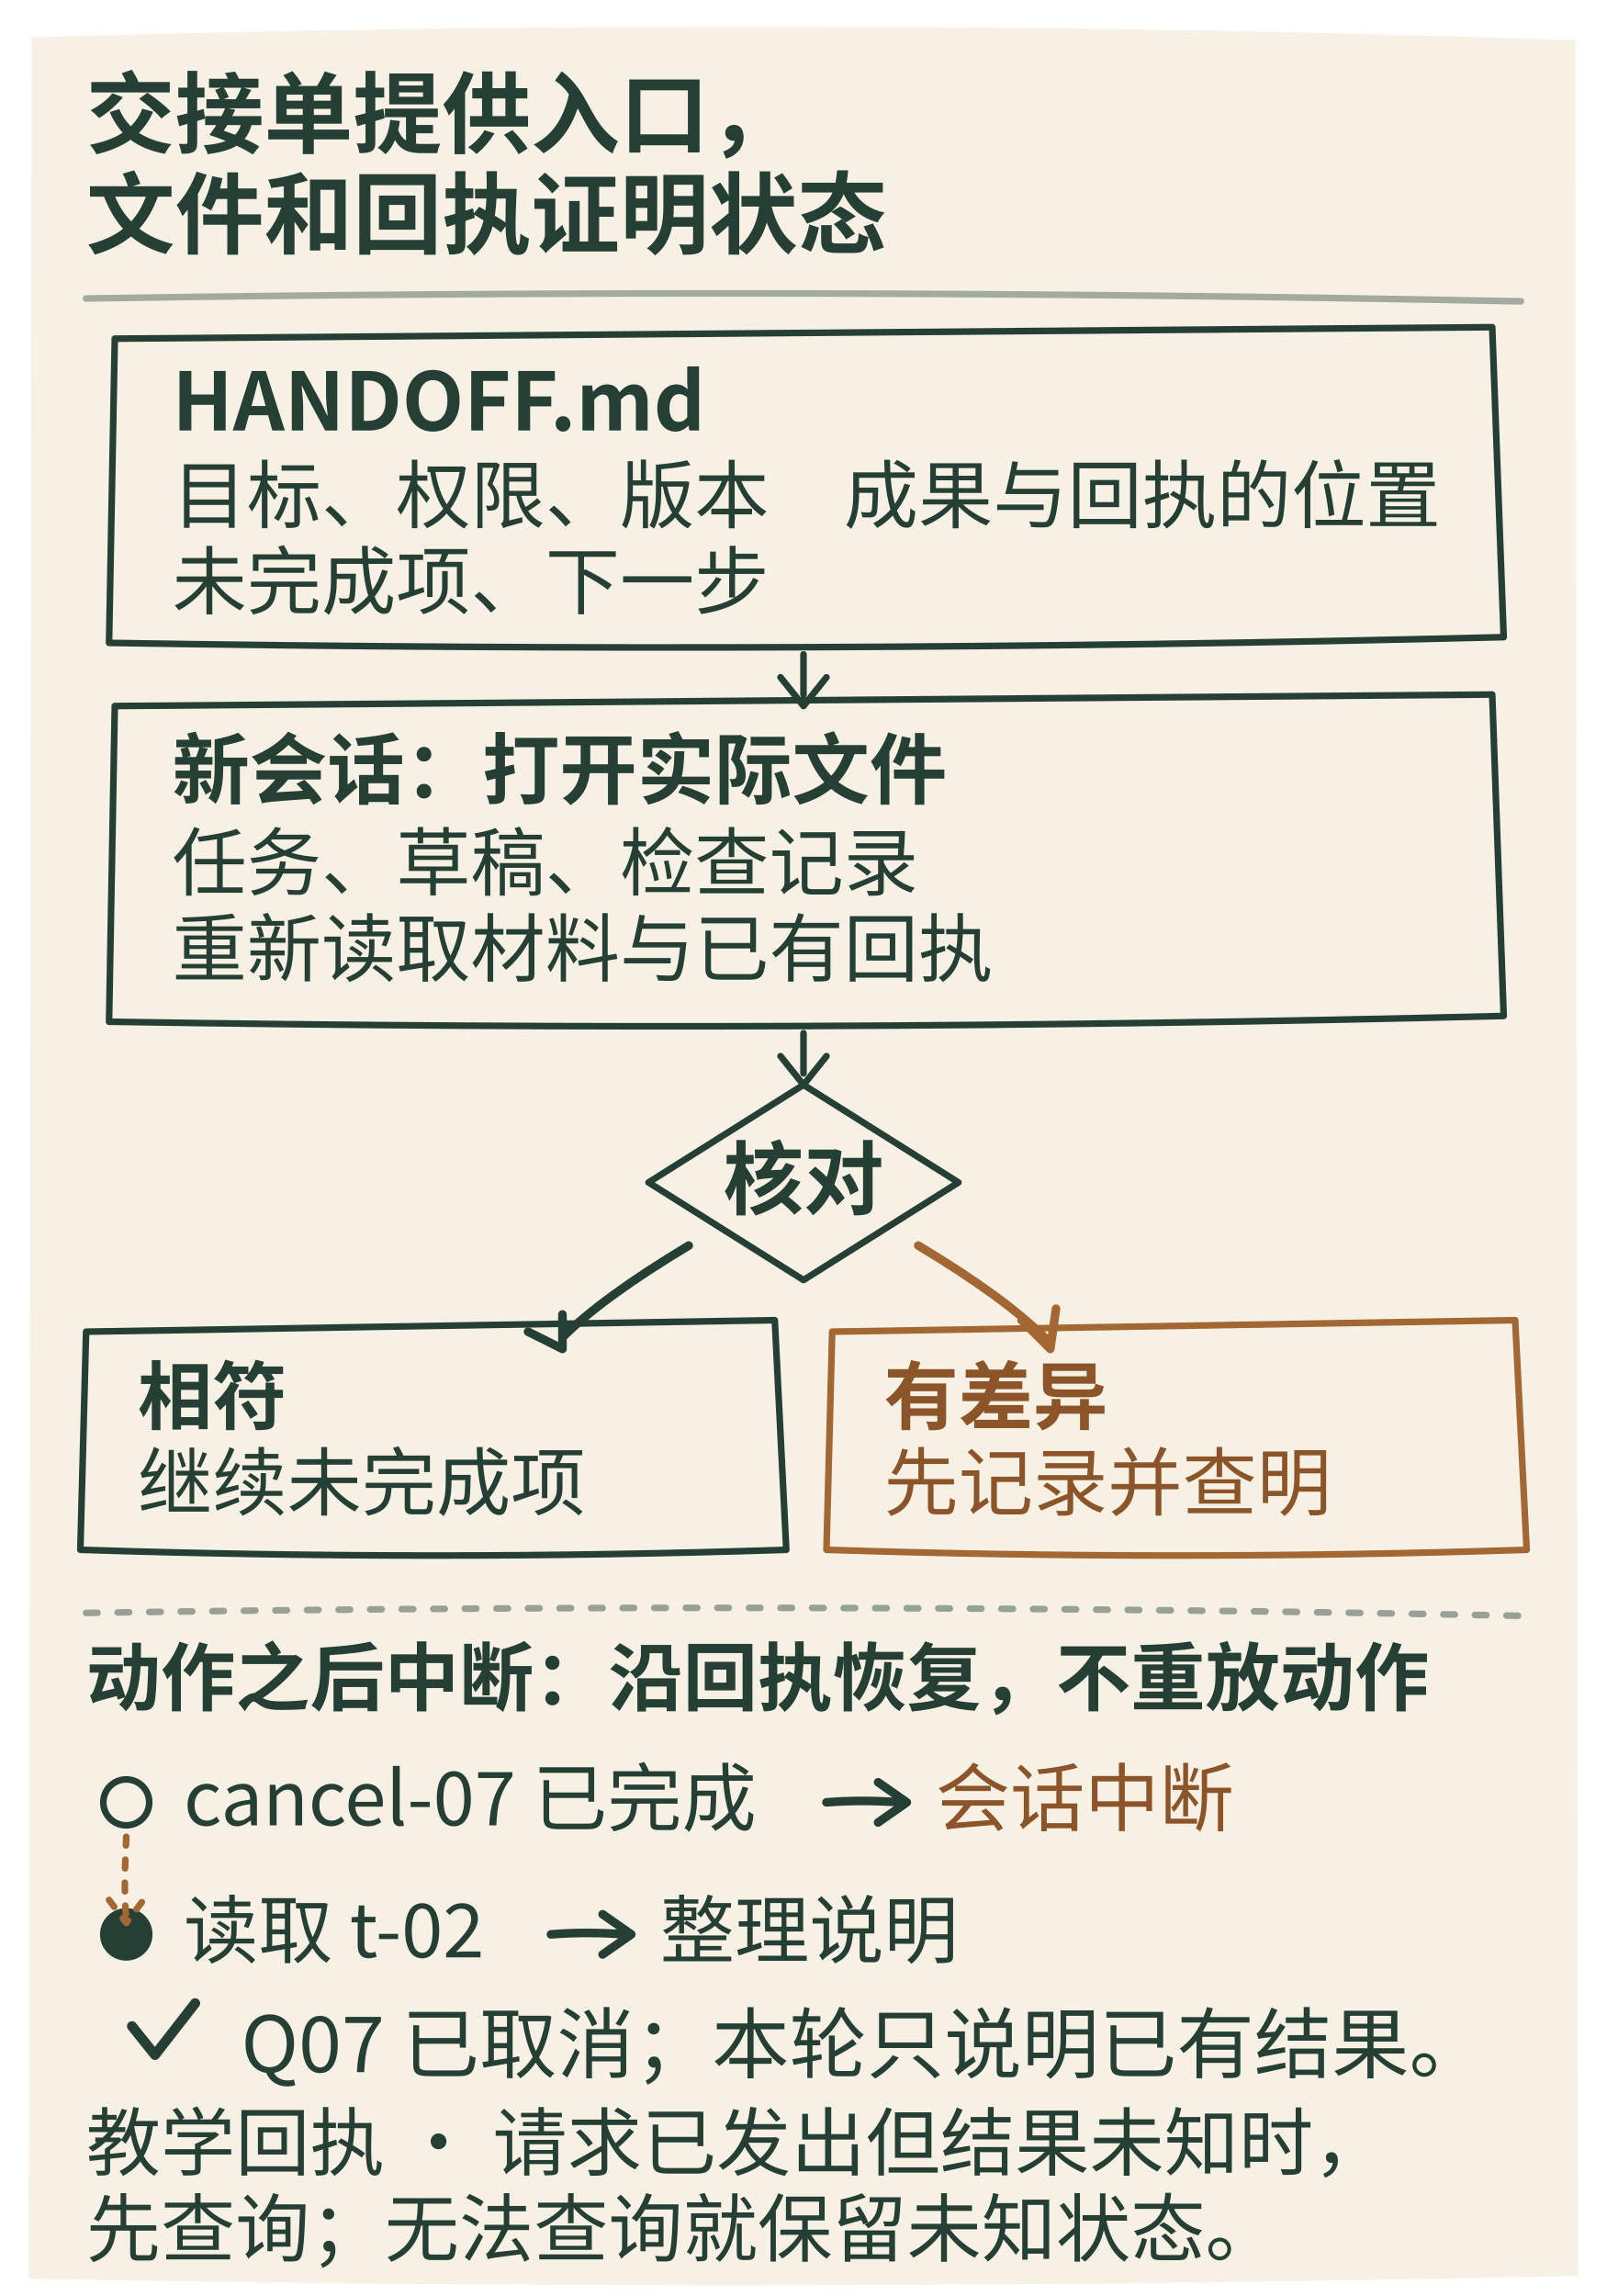
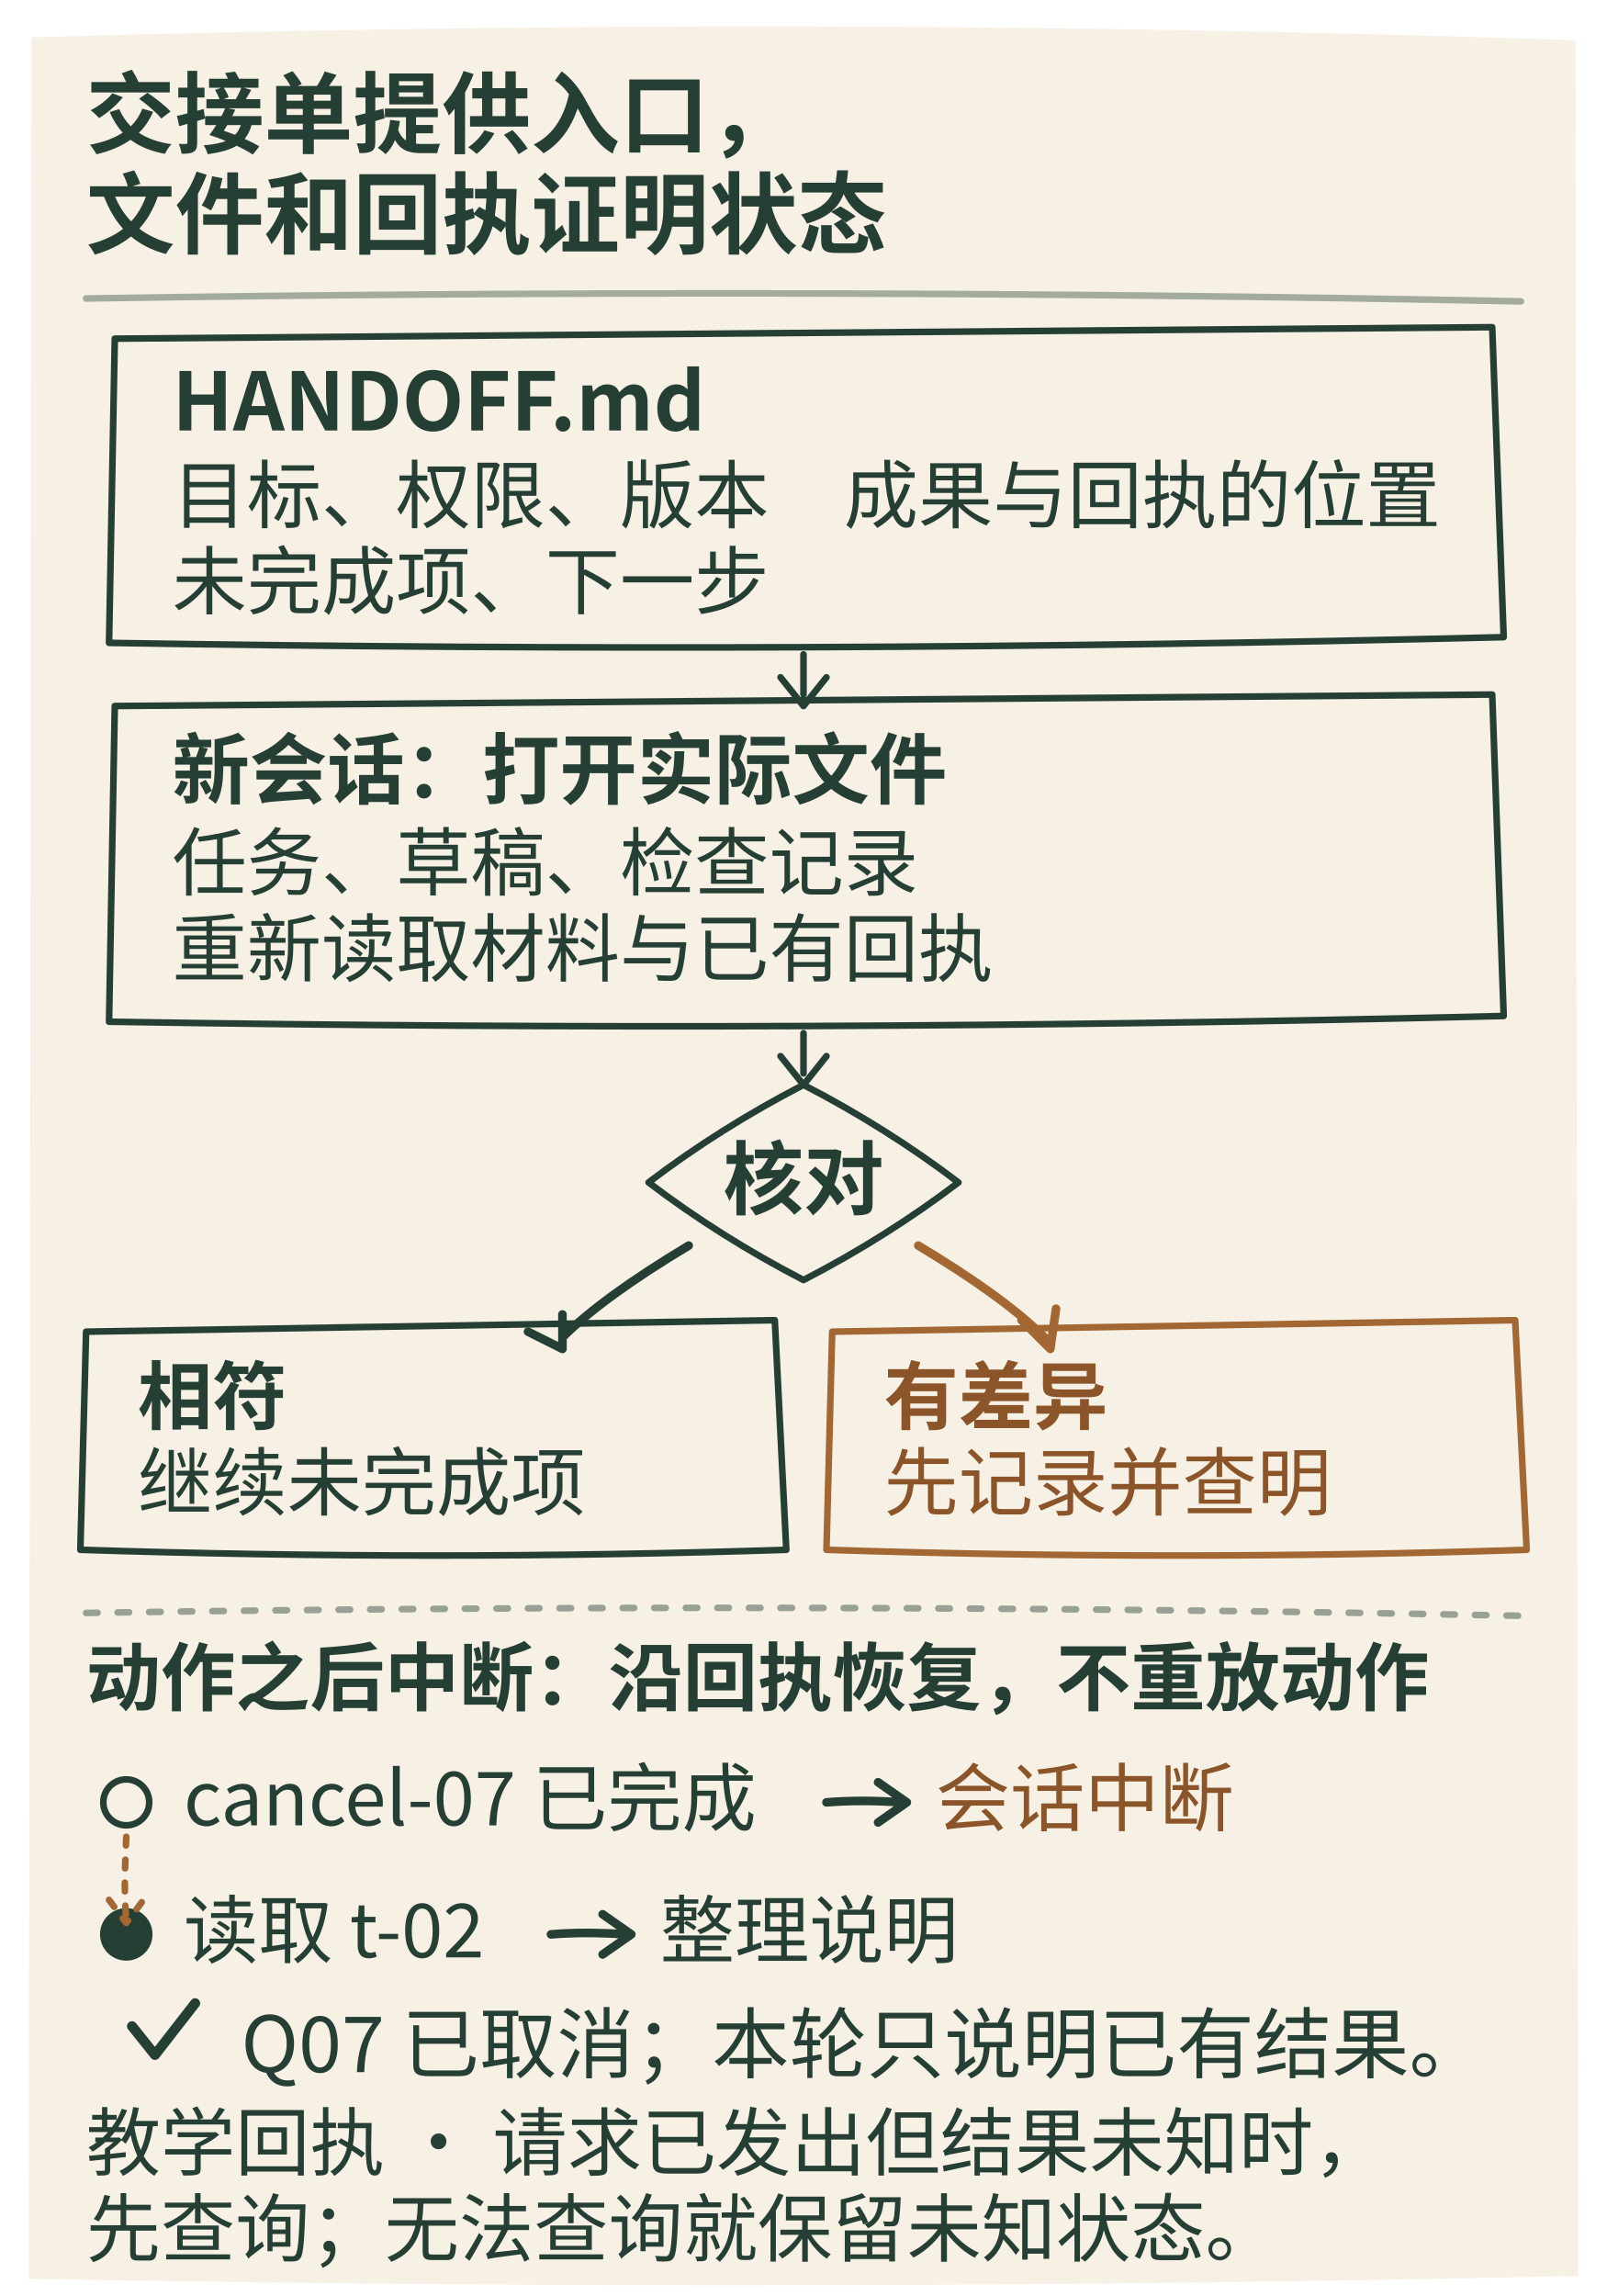
<svg xmlns="http://www.w3.org/2000/svg" viewBox="0 0 560 800" role="img" aria-label="交接单指向实际文件与回执，新会话先核对；一致才继续，出现差异先查明；已有取消回执不能当成待执行动作" color="#263f35">
  <path d="M11 13 Q281 5 549 14 L550 793 Q281 799 10 794 Z" fill="#f7f1e5" />
  <g fill="none" stroke="currentColor" stroke-width="2.3" stroke-linecap="round" stroke-linejoin="round">
    <path d="M30 104 Q280 100 530 105" opacity=".4" />
    <path d="M40 118 L520 114 524 222 Q283 228 38 224 Z" />
    <path d="M280 228 L280 242 M272 236 L280 246 288 236" />
    <path d="M40 246 L520 242 524 354 Q283 360 38 356 Z" />
    <path d="M280 360 L280 374 M272 368 L280 378 288 368" />
-     <path d="M280 378 L334 412 280 446 226 412 Z" />
+     <path d="M280 378 Q309 393 334 412 Q309 431 280 446 Q251 431 226 412 Q251 393 280 378 Z" />
    <path d="M240 434 Q210 452 196 466 M196 458 L196 470 184 464" stroke-width="3" />
    <path d="M320 434 Q350 452 364 466 M356 460 L366 470 368 456" stroke="#a26732" stroke-width="3" />
    <path d="M30 464 L270 460 274 540 Q152 544 28 540 Z" />
    <path d="M290 464 L528 460 532 540 Q410 544 288 540 Z" stroke="#a26732" />
    <path d="M30 562 Q281 558 530 563" stroke-dasharray="4 7" opacity=".45" />
    <circle cx="44" cy="628" r="8" fill="#f7f1e5" />
    <circle cx="44" cy="674" r="8" fill="currentColor" />
    <path d="M44 640 Q43 660 44 668 M38 662 L44 670 50 662" stroke="#a26732" stroke-dasharray="3 5" />
    <path d="M288 628 Q300 627 314 628 M306 621 L316 628 306 635" stroke-width="3" />
    <path d="M192 674 Q204 673 218 674 M210 667 L220 674 210 681" stroke-width="3" />
    <path d="M46 706 L54 716 68 698" stroke-width="3.5" />
  </g>
  <g fill="#263f35" font-family="Microsoft YaHei, Noto Sans CJK SC, sans-serif">
    <text x="30" y="51" font-size="31" font-weight="700">交接单提供入口，</text>
    <text x="30" y="86" font-size="31" font-weight="700">文件和回执证明状态</text>
    <text x="60" y="150" font-size="28" font-weight="700">HANDOFF.md</text>
    <text x="60" y="182" font-size="26">目标、权限、版本　成果与回执的位置</text>
    <text x="60" y="212" font-size="26">未完成项、下一步</text>
    <text x="60" y="278" font-size="27" font-weight="700">新会话：打开实际文件</text>
    <text x="60" y="310" font-size="26">任务、草稿、检查记录</text>
    <text x="60" y="340" font-size="26">重新读取材料与已有回执</text>
    <text x="280" y="421" text-anchor="middle" font-size="28" font-weight="700">核对</text>
    <text x="48" y="496" font-size="26" font-weight="700">相符</text>
    <text x="48" y="526" font-size="26">继续未完成项</text>
    <text x="308" y="496" font-size="26" font-weight="700" fill="#8b5529">有差异</text>
    <text x="308" y="526" font-size="26" fill="#8b5529">先记录并查明</text>
    <text x="30" y="594" font-size="26" font-weight="700">动作之后中断：沿回执恢复，不重放动作</text>
    <text x="64" y="636" font-size="26">cancel-07 已完成</text>
    <text x="326" y="636" font-size="26" fill="#8b5529">会话中断</text>
    <text x="64" y="682" font-size="26">读取 t-02</text>
    <text x="230" y="682" font-size="26">整理说明</text>
    <text x="84" y="722" font-size="27">Q07 已取消；本轮只说明已有结果。</text>
    <text x="30" y="756" font-size="26">教学回执 · 请求已发出但结果未知时，</text>
    <text x="30" y="786" font-size="26">先查询；无法查询就保留未知状态。</text>
  </g>
</svg>
